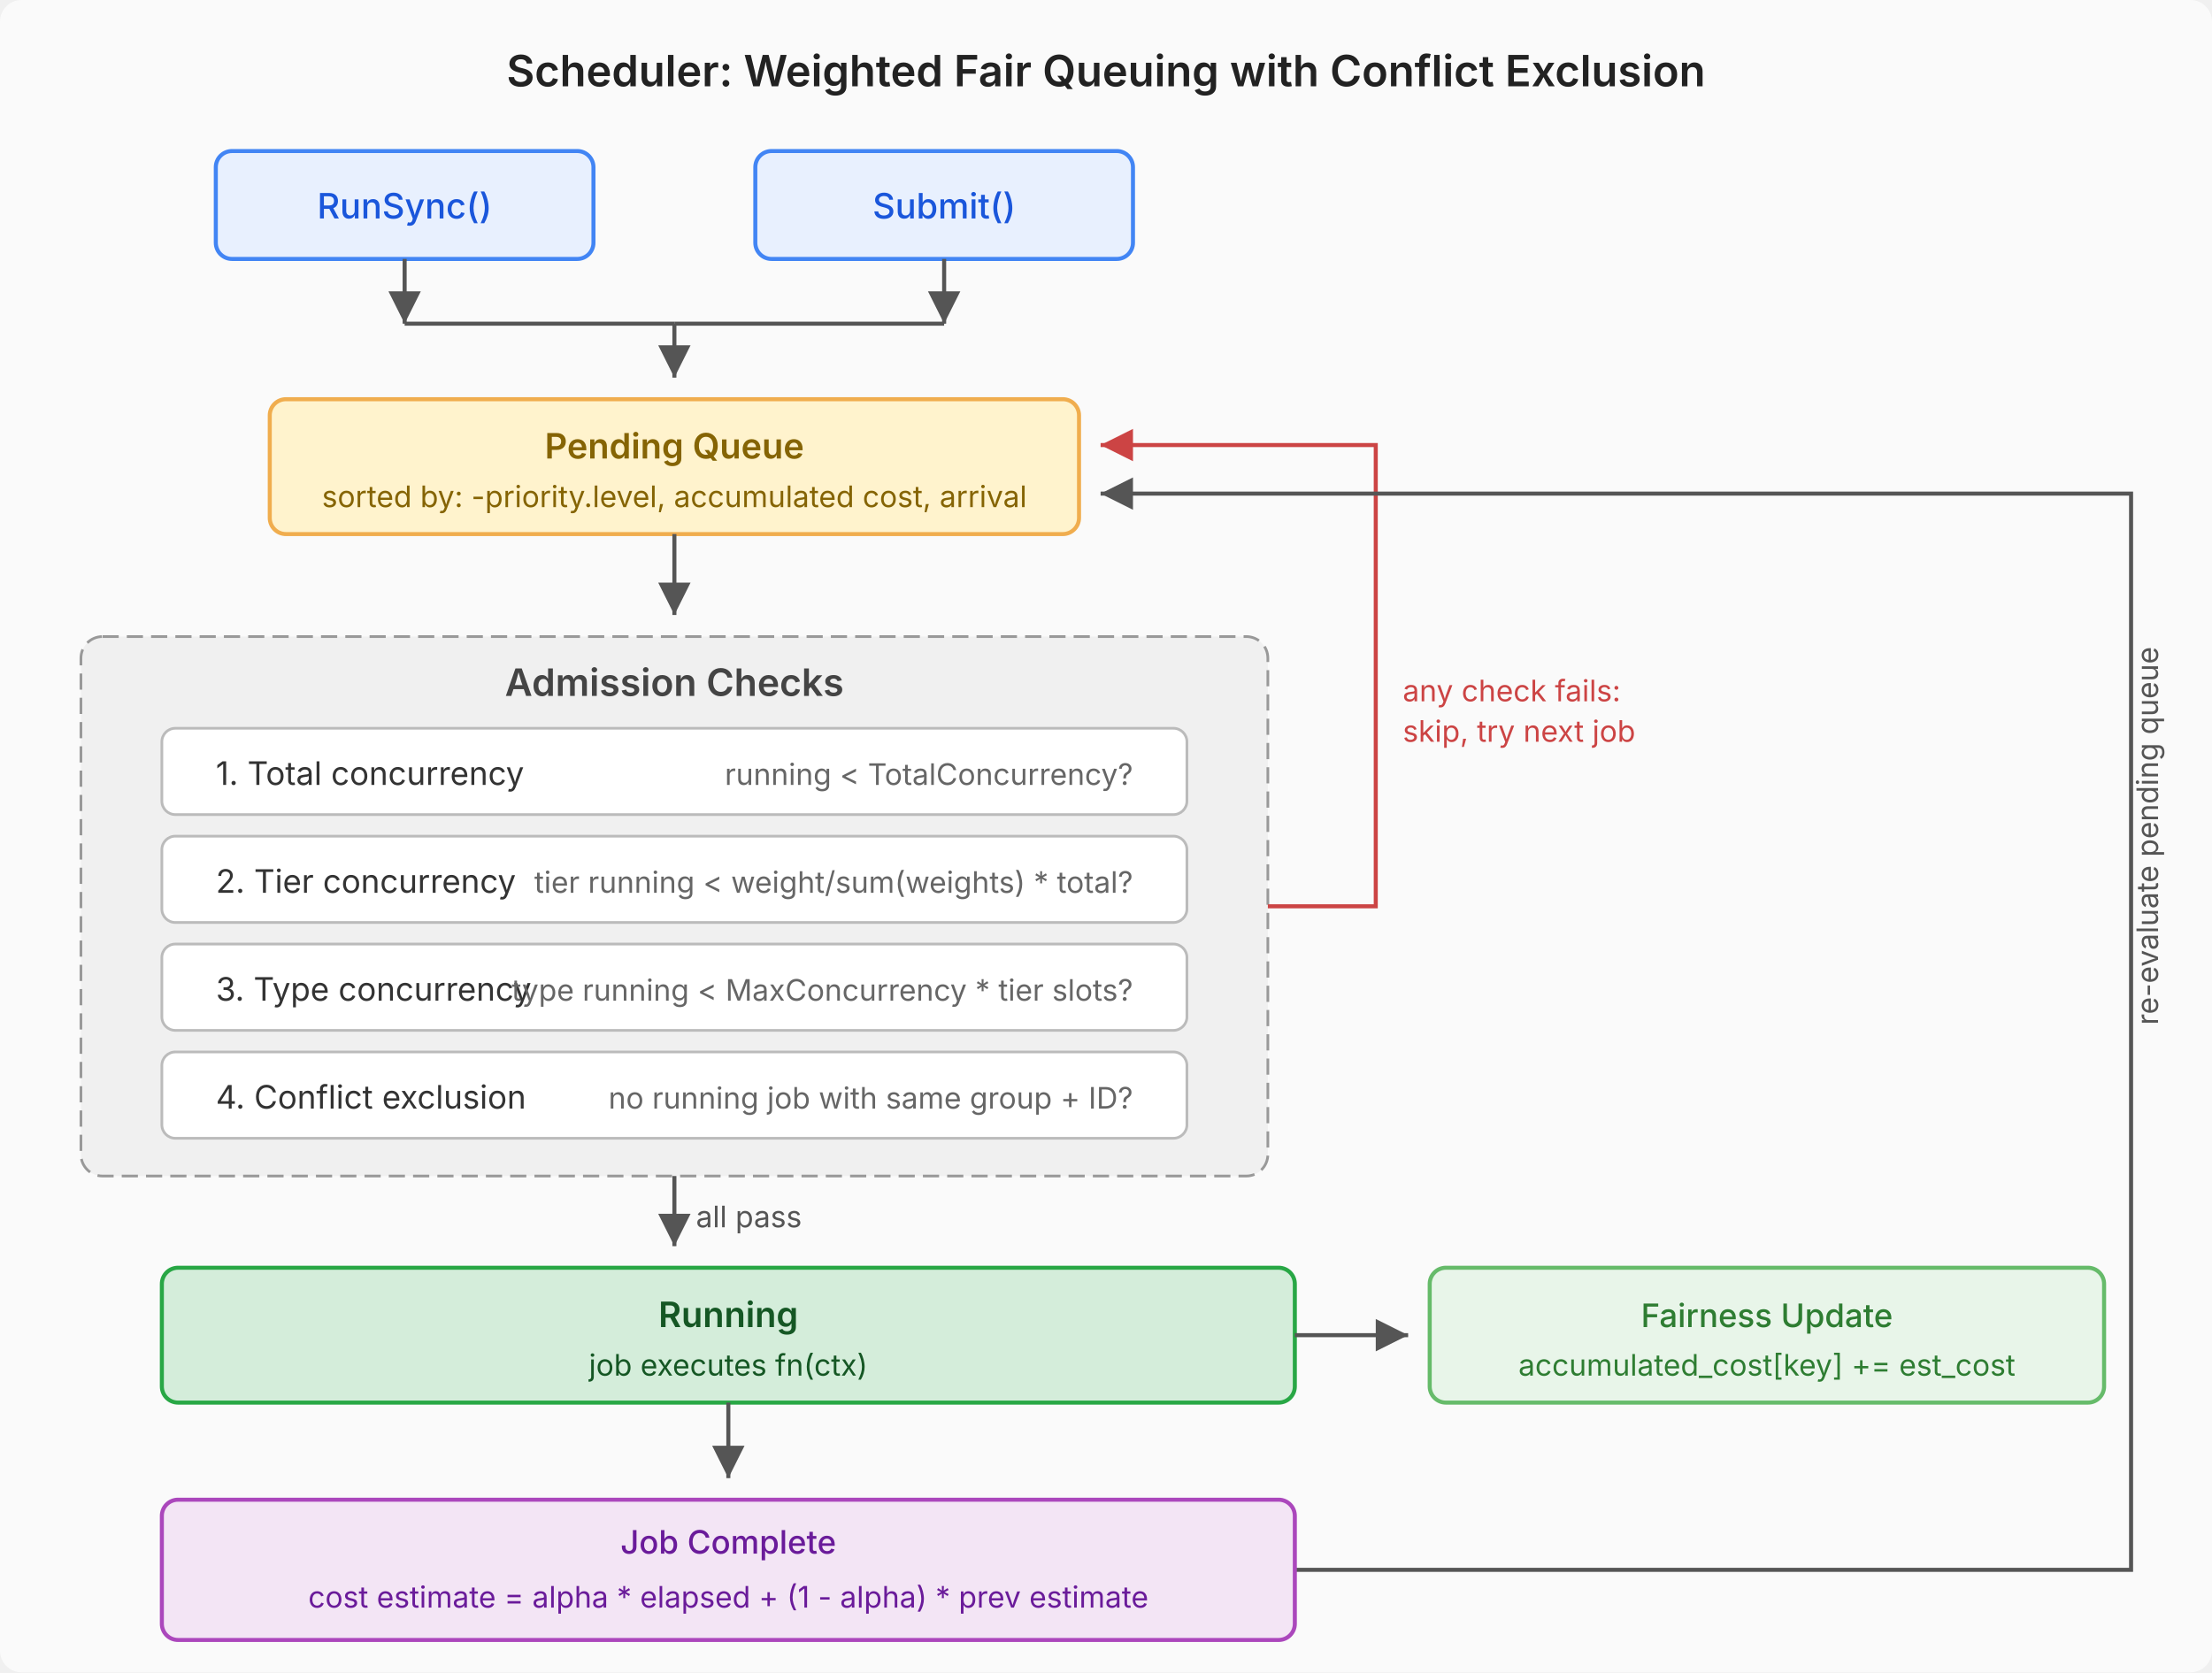
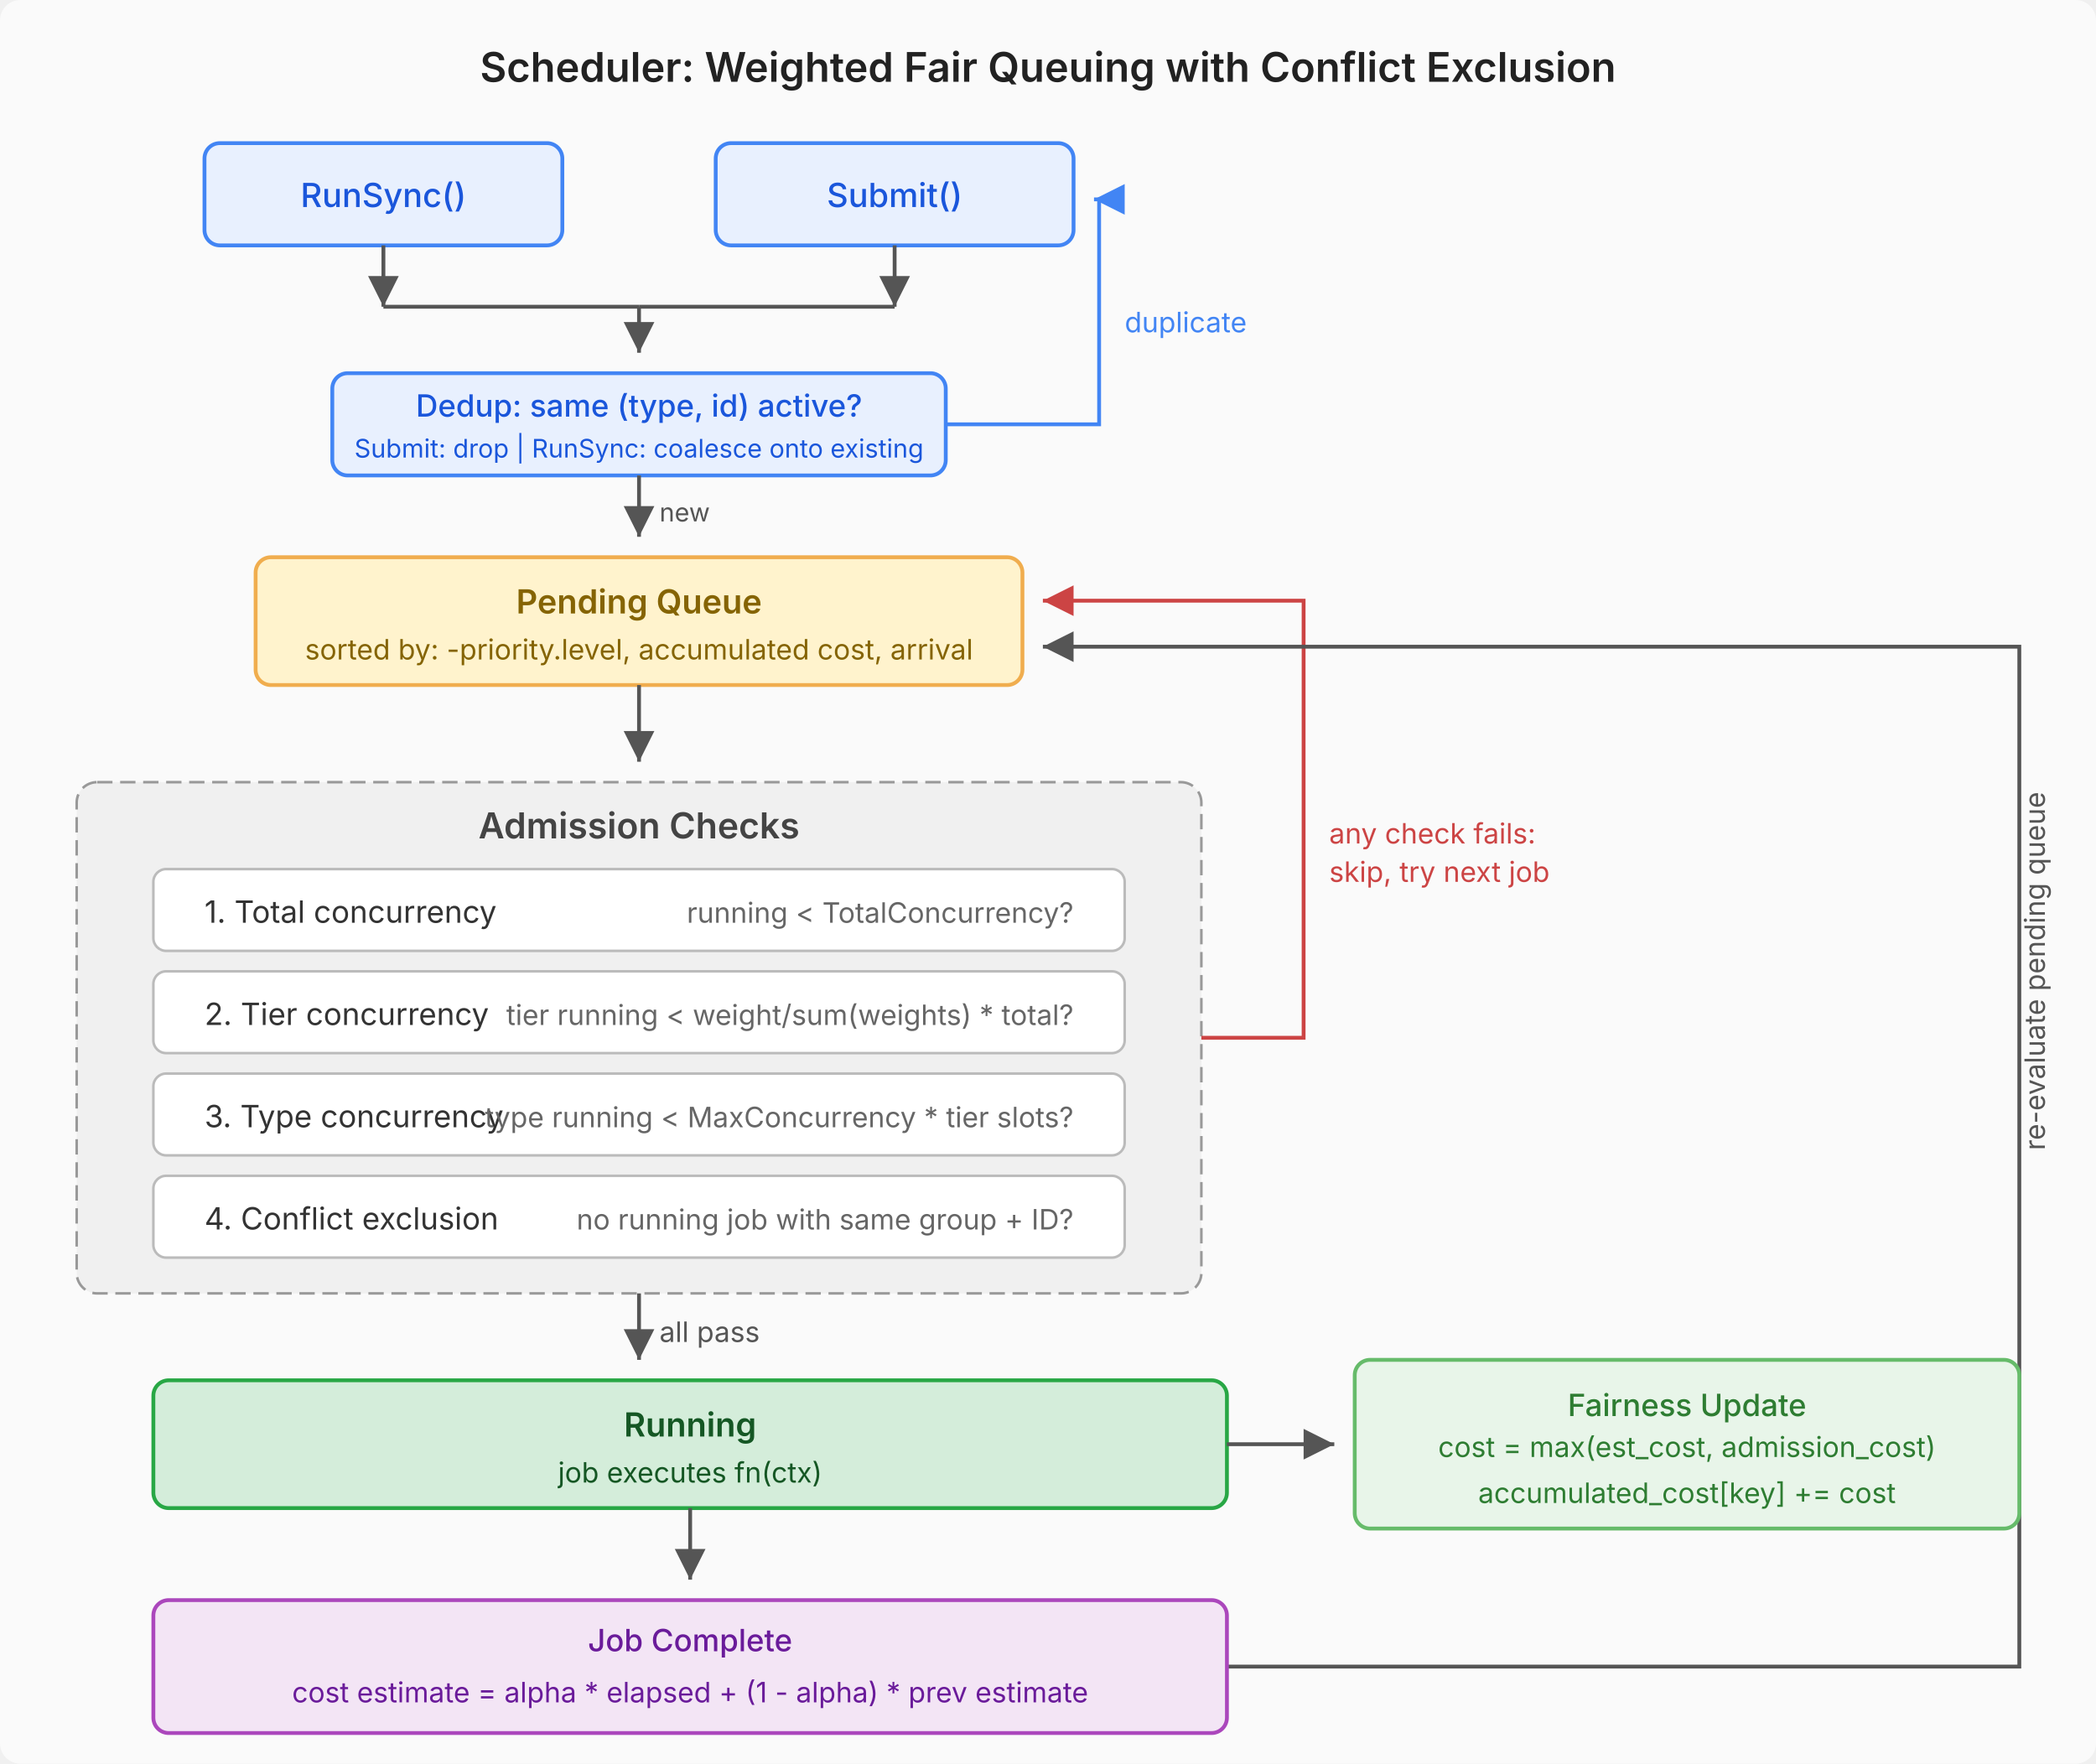
- <svg xmlns="http://www.w3.org/2000/svg" viewBox="0 0 820 620" font-family="system-ui, -apple-system, sans-serif" font-size="13">
+ <svg xmlns="http://www.w3.org/2000/svg" viewBox="0 0 820 690" font-family="system-ui, -apple-system, sans-serif" font-size="13">
  <defs>
    <marker id="arrow" viewBox="0 0 10 10" refX="10" refY="5" markerWidth="8" markerHeight="8" orient="auto-start-reverse">
      <path d="M 0 0 L 10 5 L 0 10 z" fill="#555" />
    </marker>
    <marker id="arrow-red" viewBox="0 0 10 10" refX="10" refY="5" markerWidth="8" markerHeight="8" orient="auto-start-reverse">
      <path d="M 0 0 L 10 5 L 0 10 z" fill="#c44" />
    </marker>
+     <marker id="arrow-blue" viewBox="0 0 10 10" refX="10" refY="5" markerWidth="8" markerHeight="8" orient="auto-start-reverse">
+       <path d="M 0 0 L 10 5 L 0 10 z" fill="#4285f4" />
+     </marker>
  </defs>
-   <rect width="820" height="620" fill="#fafafa" rx="8" />
+   <rect width="820" height="690" fill="#fafafa" rx="8" />
  <text x="410" y="32" text-anchor="middle" font-size="16" font-weight="600" fill="#222">Scheduler: Weighted Fair Queuing with Conflict Exclusion</text>
  <rect x="80" y="56" width="140" height="40" rx="6" fill="#e8f0fe" stroke="#4285f4" stroke-width="1.5" />
  <text x="150" y="81" text-anchor="middle" font-weight="500" fill="#1a56db">RunSync()</text>
  <rect x="280" y="56" width="140" height="40" rx="6" fill="#e8f0fe" stroke="#4285f4" stroke-width="1.5" />
  <text x="350" y="81" text-anchor="middle" font-weight="500" fill="#1a56db">Submit()</text>
  <line x1="150" y1="96" x2="150" y2="120" stroke="#555" stroke-width="1.5" marker-end="url(#arrow)" />
  <line x1="350" y1="96" x2="350" y2="120" stroke="#555" stroke-width="1.5" marker-end="url(#arrow)" />
  <line x1="150" y1="120" x2="250" y2="120" stroke="#555" stroke-width="1.5" />
  <line x1="350" y1="120" x2="250" y2="120" stroke="#555" stroke-width="1.5" />
-   <line x1="250" y1="120" x2="250" y2="140" stroke="#555" stroke-width="1.5" marker-end="url(#arrow)" />
-   <rect x="100" y="148" width="300" height="50" rx="6" fill="#fff3cd" stroke="#f0ad4e" stroke-width="1.5" />
-   <text x="250" y="170" text-anchor="middle" font-weight="600" fill="#856404">Pending Queue</text>
-   <text x="250" y="188" text-anchor="middle" font-size="11" fill="#856404">sorted by: -priority.level, accumulated cost, arrival</text>
-   <line x1="250" y1="198" x2="250" y2="228" stroke="#555" stroke-width="1.5" marker-end="url(#arrow)" />
-   <rect x="30" y="236" width="440" height="200" rx="8" fill="#f0f0f0" stroke="#999" stroke-width="1" stroke-dasharray="6,3" />
-   <text x="250" y="258" text-anchor="middle" font-size="14" font-weight="600" fill="#444">Admission Checks</text>
-   <rect x="60" y="270" width="380" height="32" rx="5" fill="#fff" stroke="#bbb" stroke-width="1" />
-   <text x="80" y="291" font-size="12" fill="#333">1. Total concurrency</text>
-   <text x="420" y="291" text-anchor="end" font-size="11" fill="#666">running &lt; TotalConcurrency?</text>
-   <rect x="60" y="310" width="380" height="32" rx="5" fill="#fff" stroke="#bbb" stroke-width="1" />
-   <text x="80" y="331" font-size="12" fill="#333">2. Tier concurrency</text>
-   <text x="420" y="331" text-anchor="end" font-size="11" fill="#666">tier running &lt; weight/sum(weights) * total?</text>
-   <rect x="60" y="350" width="380" height="32" rx="5" fill="#fff" stroke="#bbb" stroke-width="1" />
-   <text x="80" y="371" font-size="12" fill="#333">3. Type concurrency</text>
-   <text x="420" y="371" text-anchor="end" font-size="11" fill="#666">type running &lt; MaxConcurrency * tier slots?</text>
-   <rect x="60" y="390" width="380" height="32" rx="5" fill="#fff" stroke="#bbb" stroke-width="1" />
-   <text x="80" y="411" font-size="12" fill="#333">4. Conflict exclusion</text>
-   <text x="420" y="411" text-anchor="end" font-size="11" fill="#666">no running job with same group + ID?</text>
-   <path d="M 470 336 L 510 336 L 510 165 L 408 165" fill="none" stroke="#c44" stroke-width="1.5" marker-end="url(#arrow-red)" />
-   <text x="520" y="260" font-size="11" fill="#c44">any check fails:</text>
-   <text x="520" y="275" font-size="11" fill="#c44">skip, try next job</text>
-   <line x1="250" y1="436" x2="250" y2="462" stroke="#555" stroke-width="1.5" marker-end="url(#arrow)" />
-   <text x="258" y="455" font-size="11" fill="#555">all pass</text>
-   <path d="M 480 582 L 790 582 L 790 183 L 408 183" fill="none" stroke="#555" stroke-width="1.5" marker-end="url(#arrow)" />
-   <text x="800" y="380" font-size="11" fill="#555" transform="rotate(-90, 800, 380)">re-evaluate pending queue</text>
-   <rect x="60" y="470" width="420" height="50" rx="6" fill="#d4edda" stroke="#28a745" stroke-width="1.5" />
-   <text x="270" y="492" text-anchor="middle" font-weight="600" fill="#155724">Running</text>
-   <text x="270" y="510" text-anchor="middle" font-size="11" fill="#155724">job executes fn(ctx)</text>
-   <rect x="530" y="470" width="250" height="50" rx="6" fill="#e8f5e9" stroke="#66bb6a" stroke-width="1.5" />
-   <text x="655" y="492" text-anchor="middle" font-size="12" font-weight="500" fill="#2e7d32">Fairness Update</text>
-   <text x="655" y="510" text-anchor="middle" font-size="11" fill="#2e7d32">accumulated_cost[key] += est_cost</text>
-   <line x1="480" y1="495" x2="522" y2="495" stroke="#555" stroke-width="1.5" marker-end="url(#arrow)" />
-   <line x1="270" y1="520" x2="270" y2="548" stroke="#555" stroke-width="1.5" marker-end="url(#arrow)" />
-   <rect x="60" y="556" width="420" height="52" rx="6" fill="#f3e5f5" stroke="#ab47bc" stroke-width="1.5" />
-   <text x="270" y="576" text-anchor="middle" font-size="12" font-weight="500" fill="#6a1b9a">Job Complete</text>
-   <text x="270" y="596" text-anchor="middle" font-size="11" fill="#6a1b9a">cost estimate = alpha * elapsed + (1 - alpha) * prev estimate</text>
+   <line x1="250" y1="120" x2="250" y2="138" stroke="#555" stroke-width="1.5" marker-end="url(#arrow)" />
+   <rect x="130" y="146" width="240" height="40" rx="6" fill="#e8f0fe" stroke="#4285f4" stroke-width="1.5" />
+   <text x="250" y="163" text-anchor="middle" font-size="12" font-weight="500" fill="#1a56db">Dedup: same (type, id) active?</text>
+   <text x="250" y="179" text-anchor="middle" font-size="10" fill="#1a56db">Submit: drop | RunSync: coalesce onto existing</text>
+   <path d="M 370 166 L 430 166 L 430 78 L 428 78" fill="none" stroke="#4285f4" stroke-width="1.5" marker-end="url(#arrow-blue)" />
+   <text x="440" y="130" font-size="11" fill="#4285f4">duplicate</text>
+   <line x1="250" y1="186" x2="250" y2="210" stroke="#555" stroke-width="1.5" marker-end="url(#arrow)" />
+   <text x="258" y="204" font-size="10" fill="#555">new</text>
+   <rect x="100" y="218" width="300" height="50" rx="6" fill="#fff3cd" stroke="#f0ad4e" stroke-width="1.5" />
+   <text x="250" y="240" text-anchor="middle" font-weight="600" fill="#856404">Pending Queue</text>
+   <text x="250" y="258" text-anchor="middle" font-size="11" fill="#856404">sorted by: -priority.level, accumulated cost, arrival</text>
+   <line x1="250" y1="268" x2="250" y2="298" stroke="#555" stroke-width="1.5" marker-end="url(#arrow)" />
+   <rect x="30" y="306" width="440" height="200" rx="8" fill="#f0f0f0" stroke="#999" stroke-width="1" stroke-dasharray="6,3" />
+   <text x="250" y="328" text-anchor="middle" font-size="14" font-weight="600" fill="#444">Admission Checks</text>
+   <rect x="60" y="340" width="380" height="32" rx="5" fill="#fff" stroke="#bbb" stroke-width="1" />
+   <text x="80" y="361" font-size="12" fill="#333">1. Total concurrency</text>
+   <text x="420" y="361" text-anchor="end" font-size="11" fill="#666">running &lt; TotalConcurrency?</text>
+   <rect x="60" y="380" width="380" height="32" rx="5" fill="#fff" stroke="#bbb" stroke-width="1" />
+   <text x="80" y="401" font-size="12" fill="#333">2. Tier concurrency</text>
+   <text x="420" y="401" text-anchor="end" font-size="11" fill="#666">tier running &lt; weight/sum(weights) * total?</text>
+   <rect x="60" y="420" width="380" height="32" rx="5" fill="#fff" stroke="#bbb" stroke-width="1" />
+   <text x="80" y="441" font-size="12" fill="#333">3. Type concurrency</text>
+   <text x="420" y="441" text-anchor="end" font-size="11" fill="#666">type running &lt; MaxConcurrency * tier slots?</text>
+   <rect x="60" y="460" width="380" height="32" rx="5" fill="#fff" stroke="#bbb" stroke-width="1" />
+   <text x="80" y="481" font-size="12" fill="#333">4. Conflict exclusion</text>
+   <text x="420" y="481" text-anchor="end" font-size="11" fill="#666">no running job with same group + ID?</text>
+   <path d="M 470 406 L 510 406 L 510 235 L 408 235" fill="none" stroke="#c44" stroke-width="1.5" marker-end="url(#arrow-red)" />
+   <text x="520" y="330" font-size="11" fill="#c44">any check fails:</text>
+   <text x="520" y="345" font-size="11" fill="#c44">skip, try next job</text>
+   <line x1="250" y1="506" x2="250" y2="532" stroke="#555" stroke-width="1.5" marker-end="url(#arrow)" />
+   <text x="258" y="525" font-size="11" fill="#555">all pass</text>
+   <path d="M 480 652 L 790 652 L 790 253 L 408 253" fill="none" stroke="#555" stroke-width="1.5" marker-end="url(#arrow)" />
+   <text x="800" y="450" font-size="11" fill="#555" transform="rotate(-90, 800, 450)">re-evaluate pending queue</text>
+   <rect x="60" y="540" width="420" height="50" rx="6" fill="#d4edda" stroke="#28a745" stroke-width="1.5" />
+   <text x="270" y="562" text-anchor="middle" font-weight="600" fill="#155724">Running</text>
+   <text x="270" y="580" text-anchor="middle" font-size="11" fill="#155724">job executes fn(ctx)</text>
+   <rect x="530" y="532" width="260" height="66" rx="6" fill="#e8f5e9" stroke="#66bb6a" stroke-width="1.5" />
+   <text x="660" y="554" text-anchor="middle" font-size="12" font-weight="500" fill="#2e7d32">Fairness Update</text>
+   <text x="660" y="570" text-anchor="middle" font-size="11" fill="#2e7d32">cost = max(est_cost, admission_cost)</text>
+   <text x="660" y="588" text-anchor="middle" font-size="11" fill="#2e7d32">accumulated_cost[key] += cost</text>
+   <line x1="480" y1="565" x2="522" y2="565" stroke="#555" stroke-width="1.5" marker-end="url(#arrow)" />
+   <line x1="270" y1="590" x2="270" y2="618" stroke="#555" stroke-width="1.5" marker-end="url(#arrow)" />
+   <rect x="60" y="626" width="420" height="52" rx="6" fill="#f3e5f5" stroke="#ab47bc" stroke-width="1.5" />
+   <text x="270" y="646" text-anchor="middle" font-size="12" font-weight="500" fill="#6a1b9a">Job Complete</text>
+   <text x="270" y="666" text-anchor="middle" font-size="11" fill="#6a1b9a">cost estimate = alpha * elapsed + (1 - alpha) * prev estimate</text>
</svg>
